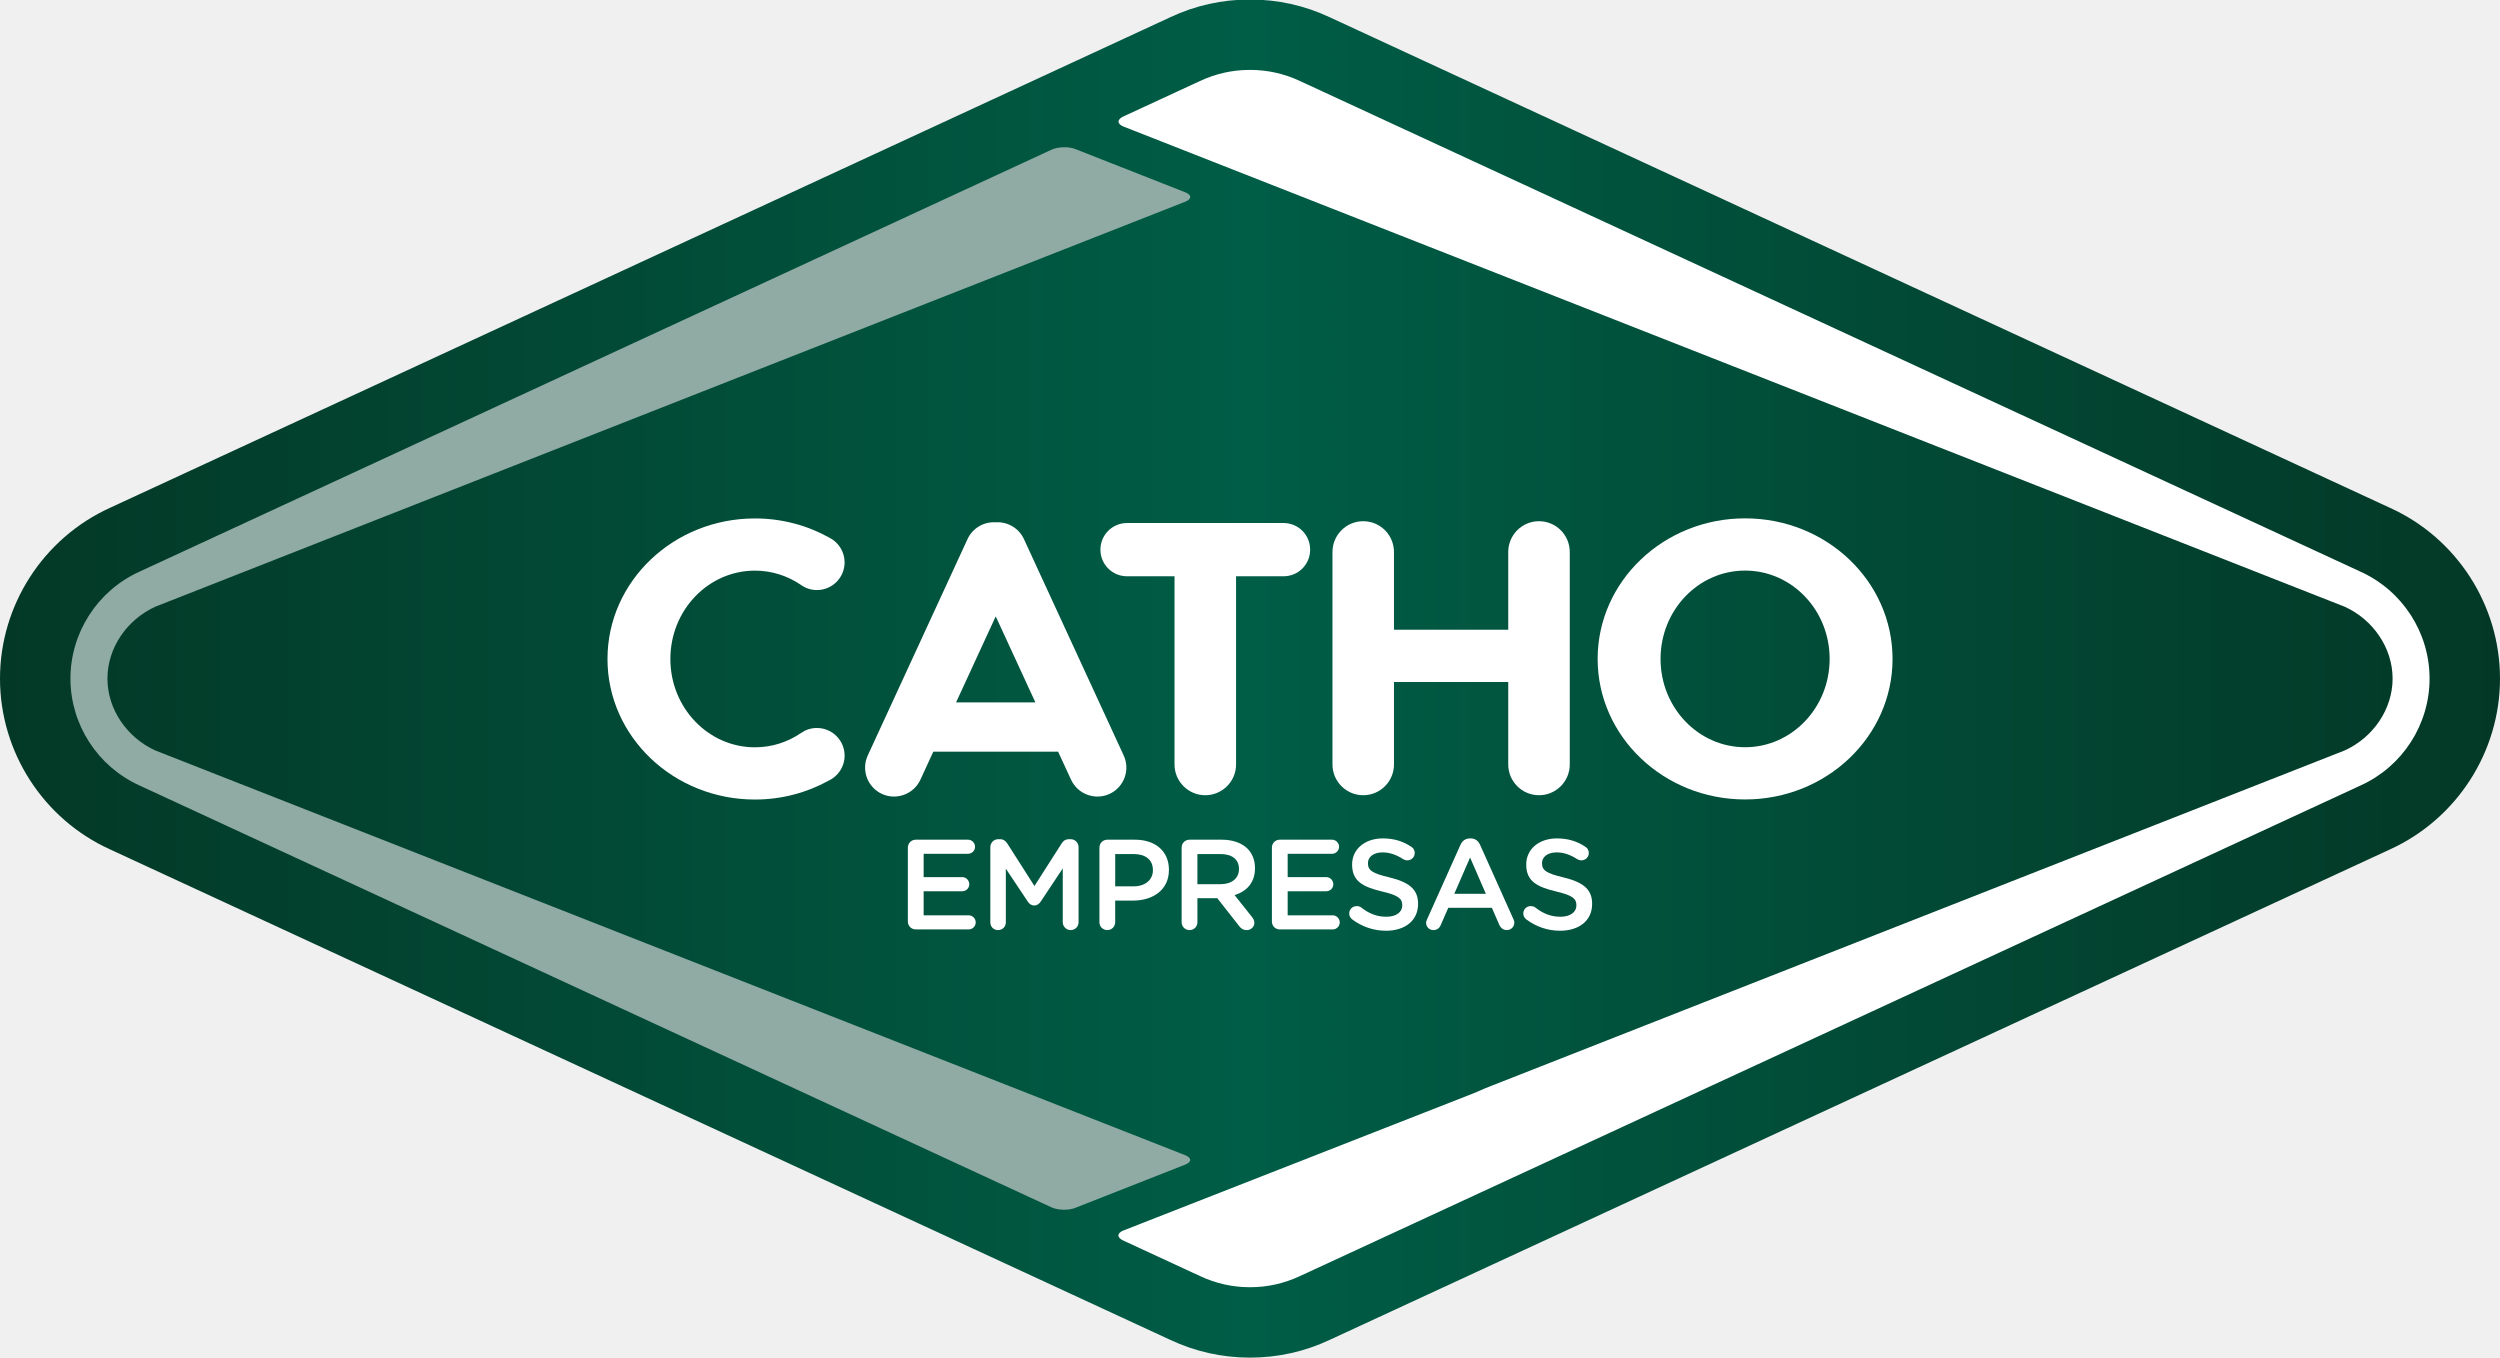
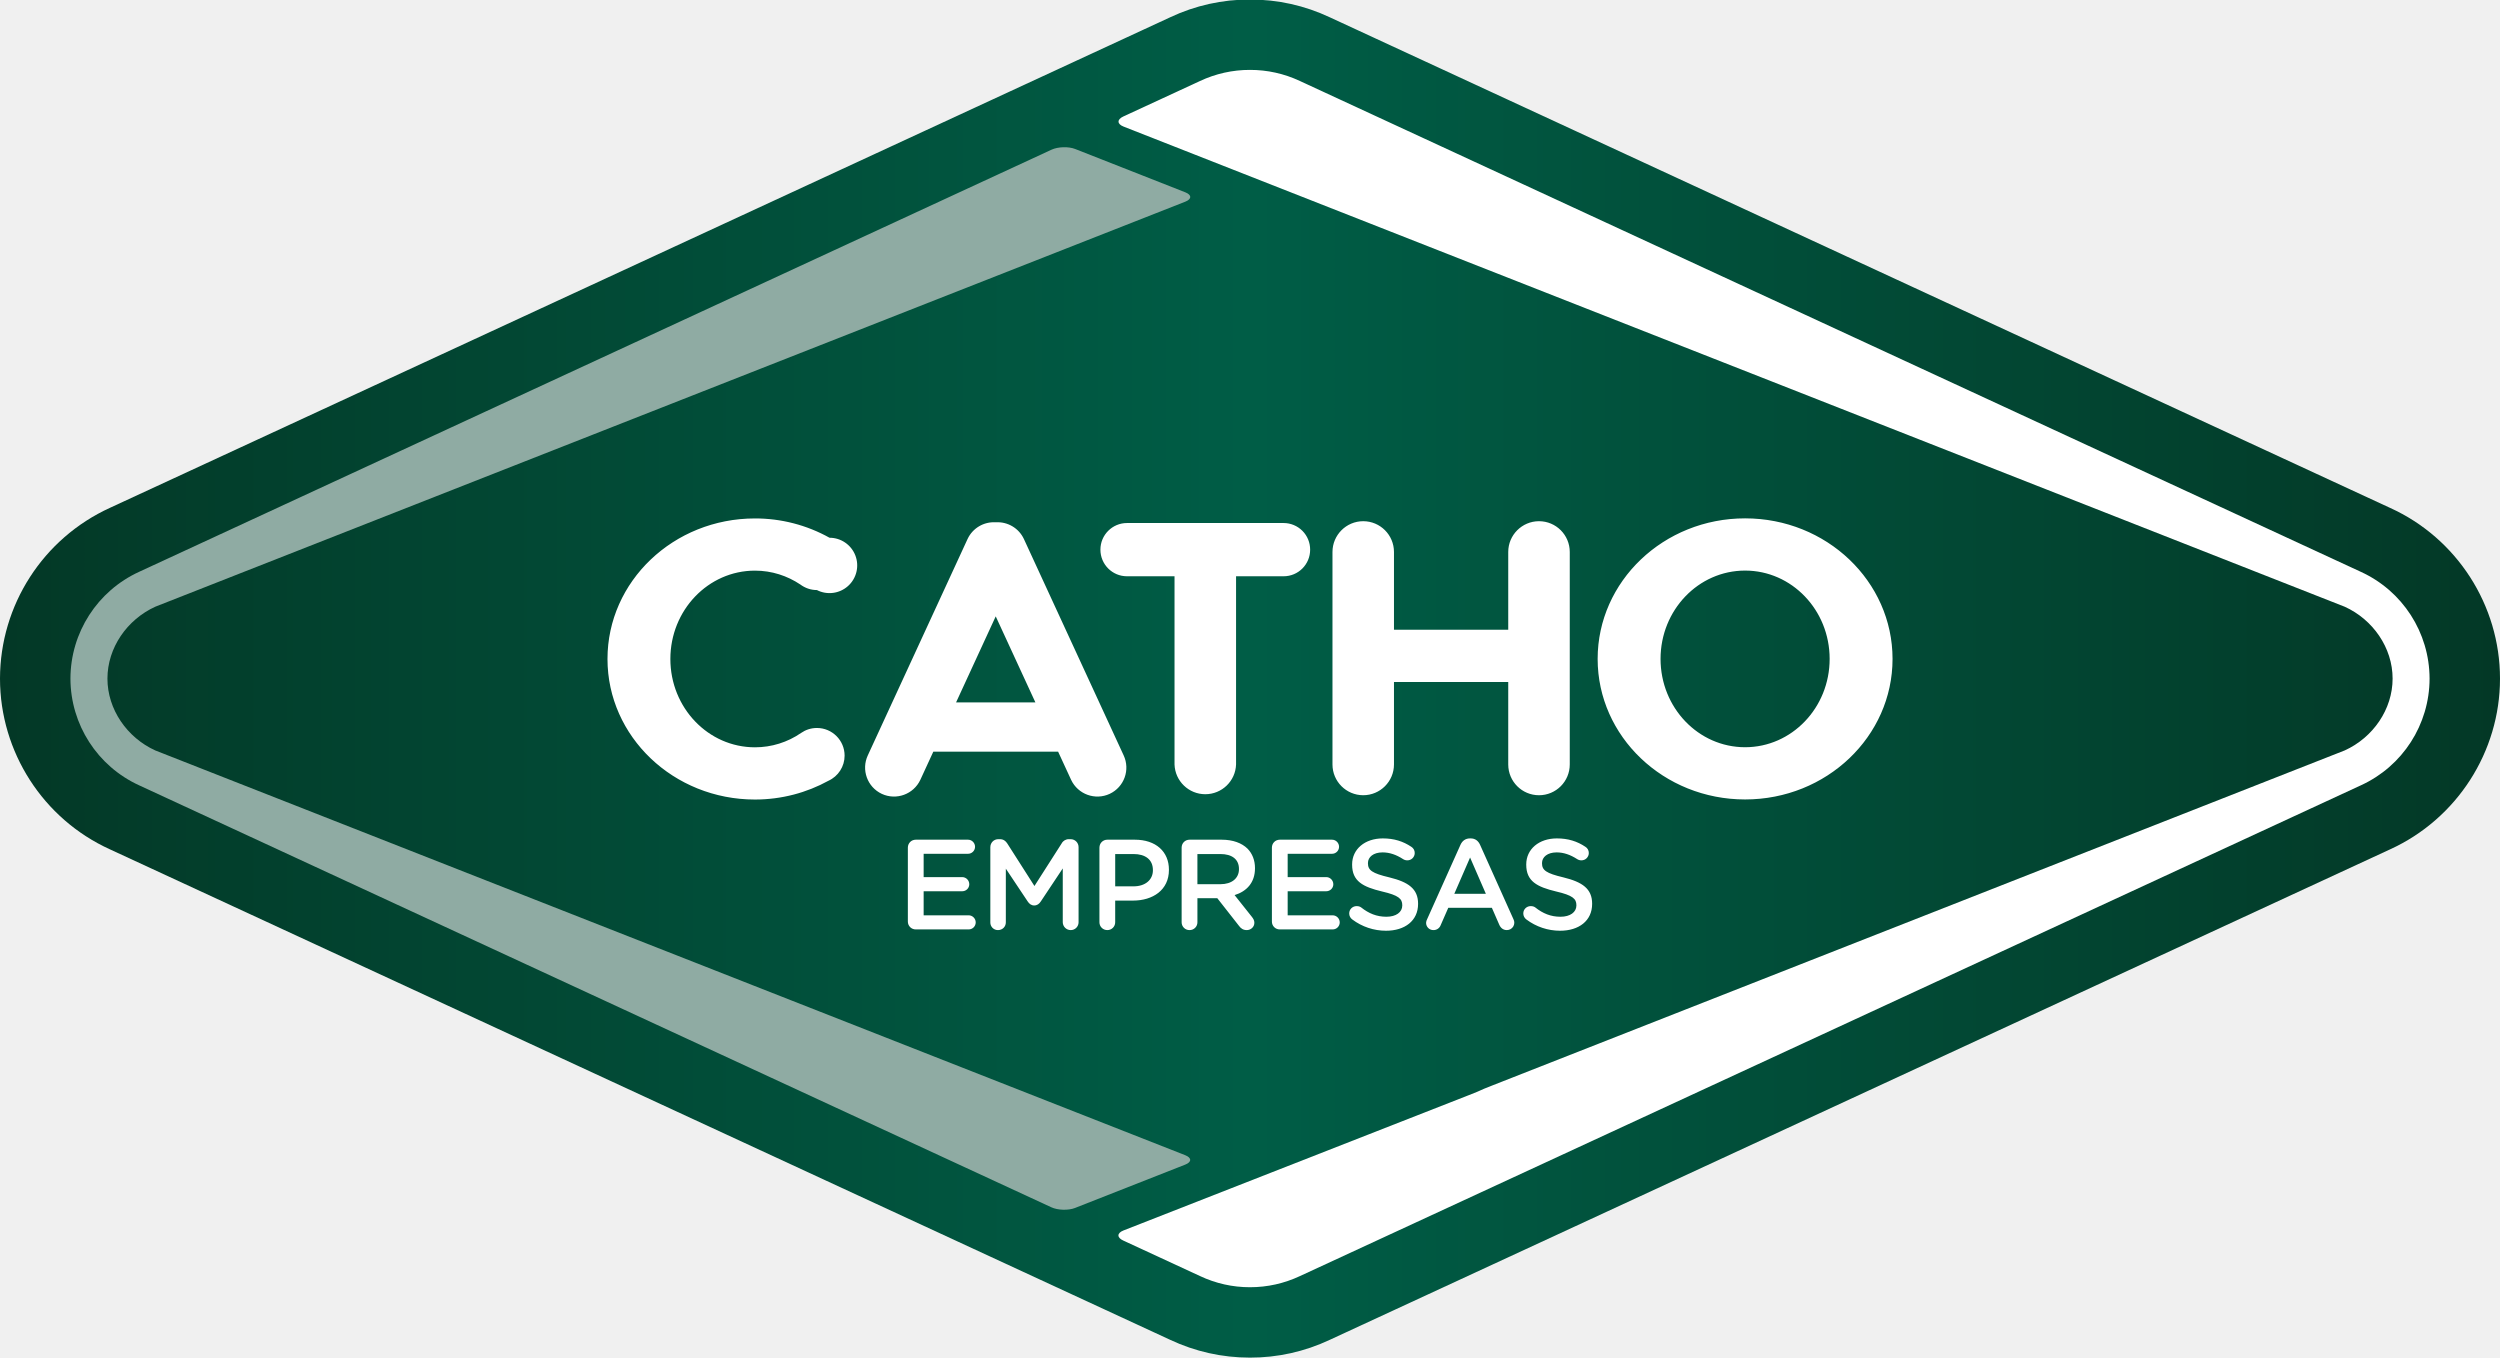
- <svg xmlns="http://www.w3.org/2000/svg" version="1.1" id="Camada_1" x="0px" y="0px" width="210px" height="114px" viewBox="0 0 210 114" enable-background="new 0 0 210 114" xml:space="preserve">
-   <g>
-     <linearGradient id="SVGID_1_" gradientUnits="userSpaceOnUse" x1="0" y1="57" x2="210" y2="57">
-       <stop offset="0" style="stop-color:#033826" />
-       <stop offset="0.5" style="stop-color:#005D46" />
-       <stop offset="1" style="stop-color:#033826" />
-     </linearGradient>
-     <path fill="url(#SVGID_1_)" d="M104.997,114.04c-2.347,0-4.601-0.507-6.709-1.498L9.224,71.34C3.625,68.793,0,63.161,0,57.002   c0-6.161,3.627-11.792,9.238-14.345l89.068-41.21c2.091-0.986,4.345-1.487,6.692-1.487c2.343,0,4.597,0.501,6.704,1.492   l89.073,41.214c5.599,2.542,9.225,8.173,9.225,14.337c0,6.151-3.623,11.779-9.222,14.338l-89.09,41.211   C109.592,113.538,107.338,114.04,104.997,114.04z" />
-     <g>
-       <path fill="#8FABA3" d="M9.025,57.002c0-2.588,1.646-4.956,4.021-6.039l86.519-34.022c0.553-0.218,0.553-0.57,0-0.787l-9.254-3.64    c-0.553-0.217-1.441-0.191-1.981,0.059L11.69,48.031c-3.507,1.6-5.773,5.123-5.773,8.971c0,3.849,2.269,7.369,5.779,8.969    l76.618,35.441c0.539,0.251,1.426,0.276,1.98,0.06l9.267-3.645c0.553-0.216,0.553-0.569,0-0.789L13.036,63.034    C10.674,61.956,9.025,59.589,9.025,57.002z" />
-       <path fill="#FFFFFF" d="M109.189,6.802c-1.319-0.618-2.728-0.931-4.192-0.931c-1.469,0-2.883,0.317-4.203,0.937l-6.44,2.979    c-0.539,0.25-0.528,0.63,0.026,0.846l102.582,40.335c2.367,1.077,4.017,3.446,4.017,6.033c0,2.583-1.644,4.951-4.016,6.032    l-71.589,28.138c-0.554,0.217-0.999,0.399-0.996,0.411c0.006,0.009-0.441,0.193-0.993,0.409l-29.012,11.367    c-0.556,0.217-0.567,0.596-0.027,0.844l6.457,2.987c1.325,0.623,2.733,0.938,4.193,0.938c1.47,0,2.881-0.319,4.203-0.938    l89.12-41.224c3.506-1.6,5.765-5.117,5.765-8.964c0-3.853-2.27-7.374-5.786-8.973L109.189,6.802z" />
-     </g>
-     <g>
-       <path fill="#FFFFFF" d="M146.588,43.542c-6.84,0-12.386,5.286-12.386,11.807c0,6.521,5.547,11.805,12.386,11.805    c6.84,0,12.386-5.284,12.386-11.805C158.974,48.827,153.428,43.542,146.588,43.542z M146.588,62.767    c-3.923,0-7.102-3.32-7.102-7.419c0-4.1,3.179-7.419,7.102-7.419c3.924,0,7.102,3.319,7.102,7.419    C153.69,59.448,150.511,62.767,146.588,62.767z" />
-       <path fill="#FFFFFF" d="M107.82,43.934H94.668c-1.234,0-2.233,1.002-2.233,2.239c0,1.235,0.999,2.234,2.233,2.234h3.992v15.809    c0,1.424,1.158,2.583,2.583,2.583c1.426,0,2.586-1.159,2.586-2.583V48.407h3.99c1.24,0,2.233-0.999,2.233-2.234    C110.054,44.937,109.06,43.934,107.82,43.934z" />
-       <path fill="#FFFFFF" d="M129.275,43.781c-1.424,0-2.583,1.159-2.583,2.585v6.534h-9.598v-6.534c0-1.427-1.156-2.585-2.585-2.585    c-1.423,0-2.581,1.159-2.581,2.585v17.85c0,1.424,1.158,2.583,2.581,2.583c1.429,0,2.585-1.159,2.585-2.583v-6.929h9.598v6.929    c0,1.424,1.159,2.583,2.583,2.583c1.43,0,2.585-1.159,2.585-2.583v-17.85C131.86,44.94,130.705,43.781,129.275,43.781z" />
-       <path fill="#FFFFFF" d="M68.62,61.15c-0.496,0-0.952,0.156-1.329,0.418c-1.113,0.764-2.445,1.206-3.875,1.206    c-3.925,0-7.105-3.321-7.105-7.419c0-4.1,3.18-7.422,7.105-7.422c1.405,0,2.712,0.43,3.813,1.166    c0.393,0.293,0.871,0.466,1.391,0.466c1.286,0,2.327-1.042,2.327-2.326c0-0.902-0.516-1.682-1.267-2.068    c-1.841-1.029-3.979-1.622-6.264-1.622c-6.839,0-12.387,5.283-12.387,11.805s5.548,11.807,12.387,11.807    c2.247,0,4.353-0.577,6.173-1.577c0.799-0.362,1.358-1.173,1.358-2.112C70.946,62.191,69.905,61.15,68.62,61.15z" />
-       <path fill="#FFFFFF" d="M94.383,63.443l-8.38-18.176c-0.44-0.932-1.394-1.455-2.362-1.394c-0.97-0.061-1.923,0.462-2.361,1.394    l-8.38,18.176c-0.571,1.216-0.051,2.667,1.167,3.24c1.218,0.569,2.668,0.04,3.24-1.174l1.091-2.368h10.484l1.093,2.368    c0.572,1.214,2.022,1.743,3.24,1.174C94.432,66.11,94.956,64.659,94.383,63.443z M80.31,59.001l3.331-7.226l3.332,7.226H80.31z" />
-     </g>
-     <g>
-       <path fill="#FFFFFF" d="M76.26,77.407v-6.205c0-0.377,0.292-0.668,0.668-0.668h4.385c0.323,0,0.591,0.269,0.591,0.593    c0,0.333-0.269,0.591-0.591,0.591h-3.727v1.959h3.243c0.322,0,0.591,0.27,0.591,0.604c0,0.322-0.269,0.584-0.591,0.584h-3.243    v2.021h3.782c0.322,0,0.592,0.27,0.592,0.593c0,0.336-0.271,0.592-0.592,0.592h-4.439C76.552,78.073,76.26,77.782,76.26,77.407z" />
-       <path fill="#FFFFFF" d="M83.189,71.16c0-0.368,0.289-0.669,0.668-0.669h0.138c0.29,0,0.484,0.152,0.614,0.356l2.284,3.577    l2.294-3.589c0.141-0.226,0.335-0.344,0.604-0.344h0.141c0.377,0,0.668,0.301,0.668,0.669v6.31c0,0.367-0.291,0.658-0.668,0.658    c-0.357,0-0.66-0.302-0.66-0.658v-4.524l-1.84,2.769c-0.139,0.215-0.314,0.344-0.56,0.344c-0.237,0-0.41-0.129-0.551-0.344    l-1.831-2.747v4.513c0,0.368-0.29,0.647-0.657,0.647c-0.366,0-0.645-0.279-0.645-0.647V71.16z" />
-       <path fill="#FFFFFF" d="M92.353,71.202c0-0.377,0.291-0.668,0.667-0.668h2.304c1.768,0,2.866,1.002,2.866,2.519v0.023    c0,1.691-1.359,2.574-3.017,2.574h-1.497v1.819c0,0.367-0.291,0.658-0.657,0.658c-0.376,0-0.667-0.291-0.667-0.658V71.202z     M95.217,74.453c1,0,1.627-0.559,1.627-1.345v-0.021c0-0.882-0.635-1.348-1.627-1.348h-1.54v2.713H95.217z" />
-       <path fill="#FFFFFF" d="M99.257,71.202c0-0.377,0.29-0.668,0.668-0.668h2.693c0.948,0,1.692,0.279,2.176,0.755    c0.399,0.408,0.625,0.969,0.625,1.627v0.021c0,1.205-0.701,1.94-1.713,2.251l1.445,1.819c0.128,0.163,0.216,0.304,0.216,0.507    c0,0.367-0.315,0.614-0.637,0.614c-0.301,0-0.497-0.139-0.647-0.346l-1.832-2.336h-1.668v2.024c0,0.367-0.291,0.658-0.658,0.658    c-0.378,0-0.668-0.291-0.668-0.658V71.202z M102.522,74.272c0.948,0,1.551-0.496,1.551-1.261v-0.022    c0-0.807-0.583-1.25-1.562-1.25h-1.929v2.532H102.522z" />
-       <path fill="#FFFFFF" d="M106.84,77.407v-6.205c0-0.377,0.29-0.668,0.666-0.668h4.385c0.321,0,0.59,0.269,0.59,0.593    c0,0.333-0.269,0.591-0.59,0.591h-3.727v1.959h3.242c0.323,0,0.593,0.27,0.593,0.604c0,0.322-0.27,0.584-0.593,0.584h-3.242v2.021    h3.78c0.324,0,0.594,0.27,0.594,0.593c0,0.336-0.27,0.592-0.594,0.592h-4.438C107.129,78.073,106.84,77.782,106.84,77.407z" />
-       <path fill="#FFFFFF" d="M113.591,77.234c-0.151-0.108-0.258-0.291-0.258-0.508c0-0.344,0.28-0.613,0.624-0.613    c0.183,0,0.303,0.053,0.388,0.117c0.625,0.496,1.294,0.777,2.113,0.777c0.819,0,1.333-0.387,1.333-0.948v-0.021    c0-0.539-0.3-0.829-1.701-1.154c-1.605-0.385-2.512-0.859-2.512-2.25v-0.021c0-1.293,1.08-2.187,2.577-2.187    c0.95,0,1.713,0.248,2.391,0.702c0.151,0.086,0.291,0.269,0.291,0.527c0,0.344-0.279,0.614-0.624,0.614    c-0.13,0-0.238-0.033-0.345-0.098c-0.58-0.376-1.141-0.57-1.734-0.57c-0.777,0-1.227,0.397-1.227,0.894v0.021    c0,0.581,0.343,0.84,1.799,1.184c1.593,0.39,2.413,0.958,2.413,2.209v0.021c0,1.412-1.113,2.252-2.695,2.252    C115.4,78.182,114.432,77.857,113.591,77.234z" />
-       <path fill="#FFFFFF" d="M119.879,77.212l2.8-6.246c0.151-0.335,0.42-0.54,0.796-0.54h0.064c0.378,0,0.636,0.205,0.788,0.54    l2.802,6.246c0.052,0.099,0.075,0.195,0.075,0.279c0,0.357-0.271,0.636-0.626,0.636c-0.314,0-0.527-0.183-0.646-0.463l-0.615-1.41    h-3.661l-0.636,1.453c-0.108,0.272-0.335,0.421-0.615,0.421c-0.346,0-0.613-0.27-0.613-0.614    C119.793,77.417,119.826,77.32,119.879,77.212z M124.812,75.078l-1.325-3.046l-1.325,3.046H124.812z" />
-       <path fill="#FFFFFF" d="M128.215,77.234c-0.151-0.108-0.258-0.291-0.258-0.508c0-0.344,0.28-0.613,0.625-0.613    c0.181,0,0.303,0.053,0.388,0.117c0.624,0.496,1.291,0.777,2.11,0.777c0.819,0,1.337-0.387,1.337-0.948v-0.021    c0-0.539-0.304-0.829-1.703-1.154c-1.605-0.385-2.51-0.859-2.51-2.25v-0.021c0-1.293,1.078-2.187,2.573-2.187    c0.95,0,1.714,0.248,2.392,0.702c0.152,0.086,0.291,0.269,0.291,0.527c0,0.344-0.281,0.614-0.624,0.614    c-0.13,0-0.239-0.033-0.345-0.098c-0.582-0.376-1.143-0.57-1.735-0.57c-0.775,0-1.227,0.397-1.227,0.894v0.021    c0,0.581,0.343,0.84,1.797,1.184c1.595,0.39,2.413,0.958,2.413,2.209v0.021c0,1.412-1.109,2.252-2.695,2.252    C130.024,78.182,129.056,77.857,128.215,77.234z" />
-     </g>
+ <svg xmlns="http://www.w3.org/2000/svg" width="210" height="114">
+   <linearGradient id="a" gradientUnits="userSpaceOnUse" y1="57" x2="210" y2="57">
+     <stop offset="0" stop-color="#033826" />
+     <stop offset=".5" stop-color="#005d46" />
+     <stop offset="1" stop-color="#033826" />
+   </linearGradient>
+   <path fill="url(#a)" d="M104.997 114.04c-2.347 0-4.601-.507-6.709-1.498L9.224 71.34C3.625 68.793 0 63.161 0 57.002a15.798 15.798 0 0 1 9.238-14.345l89.068-41.21a15.578 15.578 0 0 1 6.692-1.487c2.343 0 4.597.501 6.704 1.492l89.073 41.214c5.599 2.542 9.225 8.173 9.225 14.337 0 6.151-3.623 11.779-9.222 14.338l-89.09 41.211a15.61 15.61 0 0 1-6.691 1.488z" />
+   <path fill="#8FABA3" d="M9.025 57.002c0-2.588 1.646-4.956 4.021-6.039l86.519-34.022c.553-.218.553-.57 0-.787l-9.254-3.64c-.553-.217-1.441-.191-1.981.059L11.69 48.031a9.888 9.888 0 0 0-5.773 8.971 9.884 9.884 0 0 0 5.779 8.969l76.618 35.441c.539.251 1.426.276 1.98.06l9.267-3.645c.553-.216.553-.569 0-.789L13.036 63.034c-2.362-1.078-4.011-3.445-4.011-6.032z" />
+   <path fill="#FFF" d="M109.189 6.802a9.803 9.803 0 0 0-4.192-.931 9.814 9.814 0 0 0-4.203.937l-6.44 2.979c-.539.25-.528.63.026.846l102.582 40.335c2.367 1.077 4.017 3.446 4.017 6.033 0 2.583-1.644 4.951-4.016 6.032l-71.589 28.138c-.554.217-.999.399-.996.411.006.009-.441.193-.993.409l-29.012 11.367c-.556.217-.567.596-.027.844l6.457 2.987a9.773 9.773 0 0 0 4.193.938c1.47 0 2.881-.319 4.203-.938l89.12-41.224a9.873 9.873 0 0 0 5.765-8.964 9.881 9.881 0 0 0-5.786-8.973L109.189 6.802z" />
+   <g fill="#FFF">
+     <path d="M146.588 43.542c-6.84 0-12.386 5.286-12.386 11.807 0 6.521 5.547 11.805 12.386 11.805 6.84 0 12.386-5.284 12.386-11.805 0-6.522-5.546-11.807-12.386-11.807zm0 19.225c-3.923 0-7.102-3.32-7.102-7.419 0-4.1 3.179-7.419 7.102-7.419 3.924 0 7.102 3.319 7.102 7.419s-3.179 7.419-7.102 7.419zM107.82 43.934H94.668a2.235 2.235 0 0 0-2.233 2.239c0 1.235.999 2.234 2.233 2.234h3.992v15.809a2.586 2.586 0 0 0 5.169 0V48.407h3.99c1.24 0 2.233-.999 2.233-2.234a2.23 2.23 0 0 0-2.232-2.239zM129.275 43.781a2.587 2.587 0 0 0-2.583 2.585V52.9h-9.598v-6.534a2.585 2.585 0 0 0-2.585-2.585 2.586 2.586 0 0 0-2.581 2.585v17.85a2.585 2.585 0 0 0 2.581 2.583 2.585 2.585 0 0 0 2.585-2.583v-6.929h9.598v6.929a2.584 2.584 0 0 0 5.168 0v-17.85a2.585 2.585 0 0 0-2.585-2.585zM68.62 61.15c-.496 0-.952.156-1.329.418a6.818 6.818 0 0 1-3.875 1.206c-3.925 0-7.105-3.321-7.105-7.419 0-4.1 3.18-7.422 7.105-7.422 1.405 0 2.712.43 3.813 1.166.393.293.871.466 1.391.466a2.325 2.325 0 1 0 1.06-4.394 12.805 12.805 0 0 0-6.264-1.622c-6.839 0-12.387 5.283-12.387 11.805s5.548 11.807 12.387 11.807c2.247 0 4.353-.577 6.173-1.577a2.32 2.32 0 0 0 1.358-2.112 2.326 2.326 0 0 0-2.327-2.322zM94.383 63.443l-8.38-18.176a2.442 2.442 0 0 0-2.362-1.394 2.437 2.437 0 0 0-2.361 1.394L72.9 63.443a2.436 2.436 0 0 0 1.167 3.24 2.443 2.443 0 0 0 3.24-1.174l1.091-2.368h10.484l1.093 2.368a2.443 2.443 0 0 0 3.24 1.174 2.435 2.435 0 0 0 1.168-3.24zM80.31 59.001l3.331-7.226 3.332 7.226H80.31z" />
+   </g>
+   <g fill="#FFF">
+     <path d="M76.26 77.407v-6.205c0-.377.292-.668.668-.668h4.385c.323 0 .591.269.591.593a.59.59 0 0 1-.591.591h-3.727v1.959h3.243a.6.6 0 0 1 .591.604.59.59 0 0 1-.591.584h-3.243v2.021h3.782c.322 0 .592.27.592.593a.59.59 0 0 1-.592.592h-4.439a.655.655 0 0 1-.669-.664zM83.189 71.16c0-.368.289-.669.668-.669h.138c.29 0 .484.152.614.356l2.284 3.577 2.294-3.589a.669.669 0 0 1 .604-.344h.141c.377 0 .668.301.668.669v6.31a.656.656 0 0 1-.668.658.669.669 0 0 1-.66-.658v-4.524l-1.84 2.769c-.139.215-.314.344-.56.344-.237 0-.41-.129-.551-.344l-1.831-2.747v4.513c0 .368-.29.647-.657.647a.633.633 0 0 1-.645-.647V71.16zM92.353 71.202c0-.377.291-.668.667-.668h2.304c1.768 0 2.866 1.002 2.866 2.519v.023c0 1.691-1.359 2.574-3.017 2.574h-1.497v1.819a.653.653 0 0 1-.657.658.655.655 0 0 1-.667-.658v-6.267zm2.864 3.251c1 0 1.627-.559 1.627-1.345v-.021c0-.882-.635-1.348-1.627-1.348h-1.54v2.713h1.54zM99.257 71.202c0-.377.29-.668.668-.668h2.693c.948 0 1.692.279 2.176.755.399.408.625.969.625 1.627v.021c0 1.205-.701 1.94-1.713 2.251l1.445 1.819c.128.163.216.304.216.507 0 .367-.315.614-.637.614-.301 0-.497-.139-.647-.346l-1.832-2.336h-1.668v2.024a.653.653 0 0 1-.658.658.655.655 0 0 1-.668-.658v-6.268zm3.265 3.07c.948 0 1.551-.496 1.551-1.261v-.022c0-.807-.583-1.25-1.562-1.25h-1.929v2.532h1.94zM106.84 77.407v-6.205c0-.377.29-.668.666-.668h4.385c.321 0 .59.269.59.593a.59.59 0 0 1-.59.591h-3.727v1.959h3.242c.323 0 .593.27.593.604 0 .322-.27.584-.593.584h-3.242v2.021h3.78a.6.6 0 0 1 .594.593.59.59 0 0 1-.594.592h-4.438a.653.653 0 0 1-.666-.664zM113.591 77.234a.622.622 0 0 1-.258-.508c0-.344.28-.613.624-.613.183 0 .303.053.388.117.625.496 1.294.777 2.113.777s1.333-.387 1.333-.948v-.021c0-.539-.3-.829-1.701-1.154-1.605-.385-2.512-.859-2.512-2.25v-.021c0-1.293 1.08-2.187 2.577-2.187.95 0 1.713.248 2.391.702a.597.597 0 0 1 .291.527.616.616 0 0 1-.624.614.636.636 0 0 1-.345-.098c-.58-.376-1.141-.57-1.734-.57-.777 0-1.227.397-1.227.894v.021c0 .581.343.84 1.799 1.184 1.593.39 2.413.958 2.413 2.209v.021c0 1.412-1.113 2.252-2.695 2.252a4.706 4.706 0 0 1-2.833-.948zM119.879 77.212l2.8-6.246c.151-.335.42-.54.796-.54h.064c.378 0 .636.205.788.54l2.802 6.246a.622.622 0 0 1-.551.915c-.314 0-.527-.183-.646-.463l-.615-1.41h-3.661l-.636 1.453a.636.636 0 0 1-.615.421.606.606 0 0 1-.613-.614.708.708 0 0 1 .087-.302zm4.933-2.134l-1.325-3.046-1.325 3.046h2.65zM128.215 77.234a.622.622 0 0 1-.258-.508c0-.344.28-.613.625-.613.181 0 .303.053.388.117.624.496 1.291.777 2.11.777s1.337-.387 1.337-.948v-.021c0-.539-.304-.829-1.703-1.154-1.605-.385-2.51-.859-2.51-2.25v-.021c0-1.293 1.078-2.187 2.573-2.187.95 0 1.714.248 2.392.702a.595.595 0 0 1 .291.527.617.617 0 0 1-.624.614.634.634 0 0 1-.345-.098c-.582-.376-1.143-.57-1.735-.57-.775 0-1.227.397-1.227.894v.021c0 .581.343.84 1.797 1.184 1.595.39 2.413.958 2.413 2.209v.021c0 1.412-1.109 2.252-2.695 2.252a4.703 4.703 0 0 1-2.829-.948z" />
  </g>
</svg>
